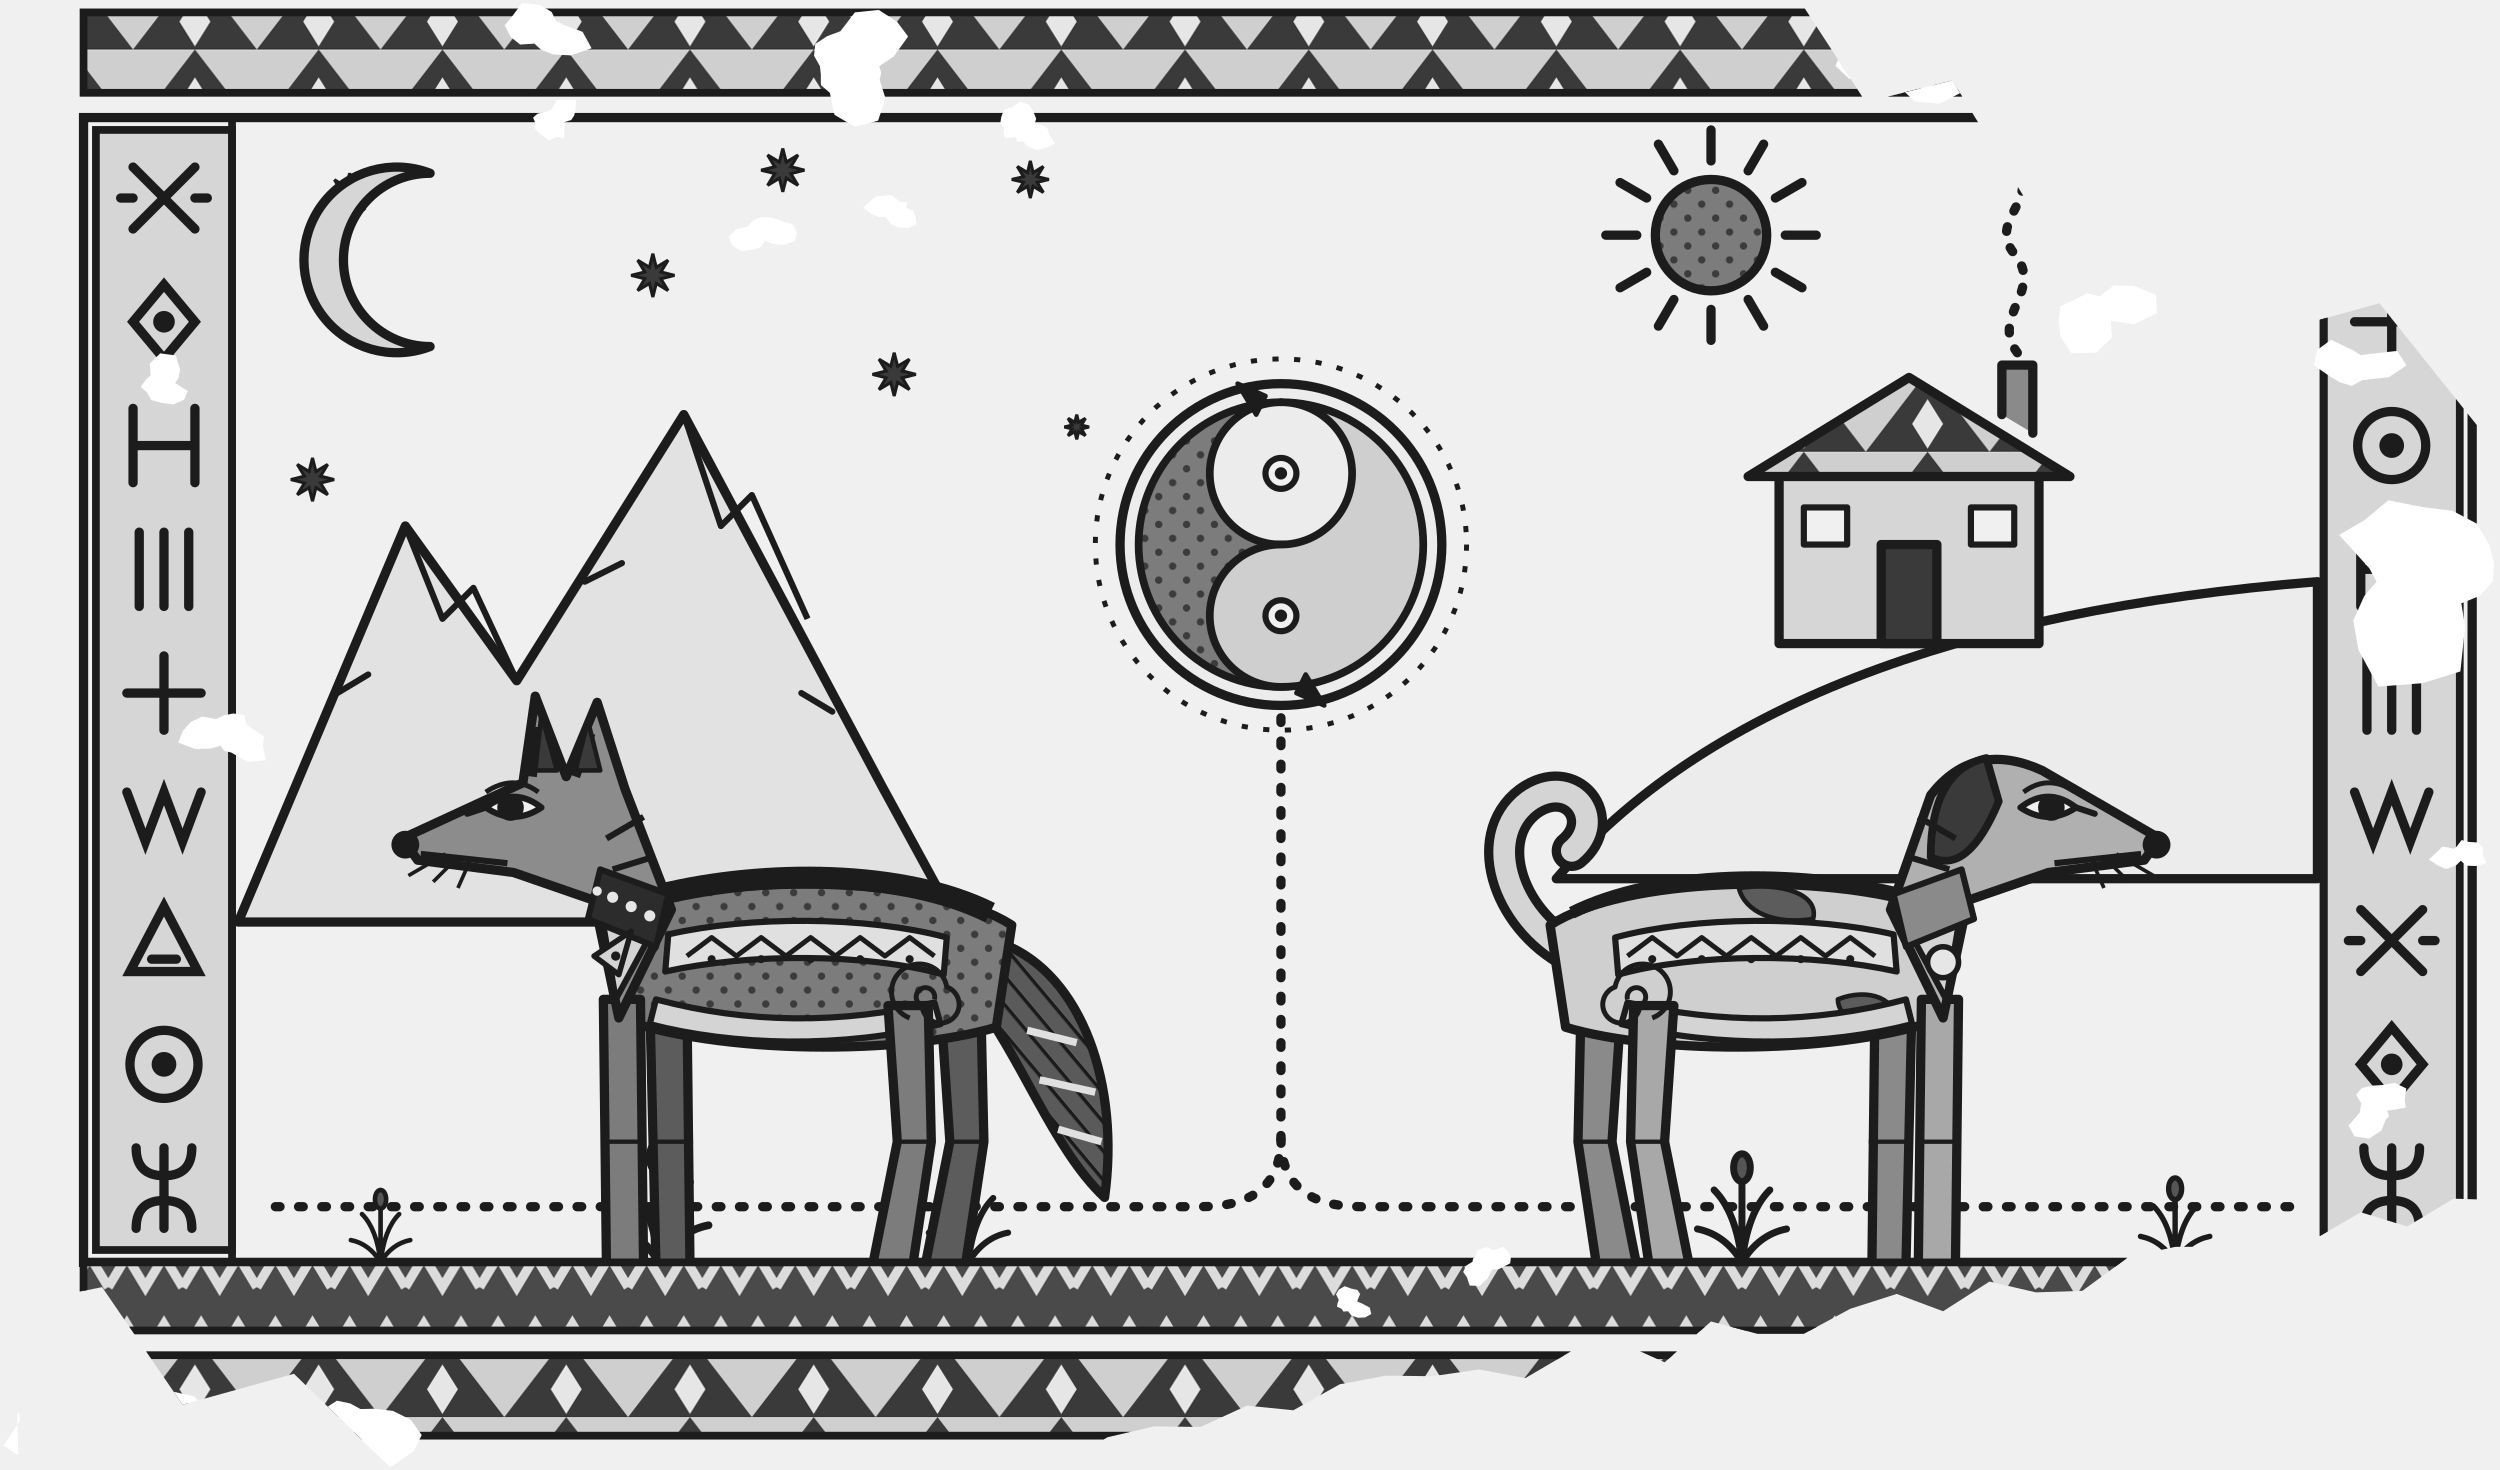
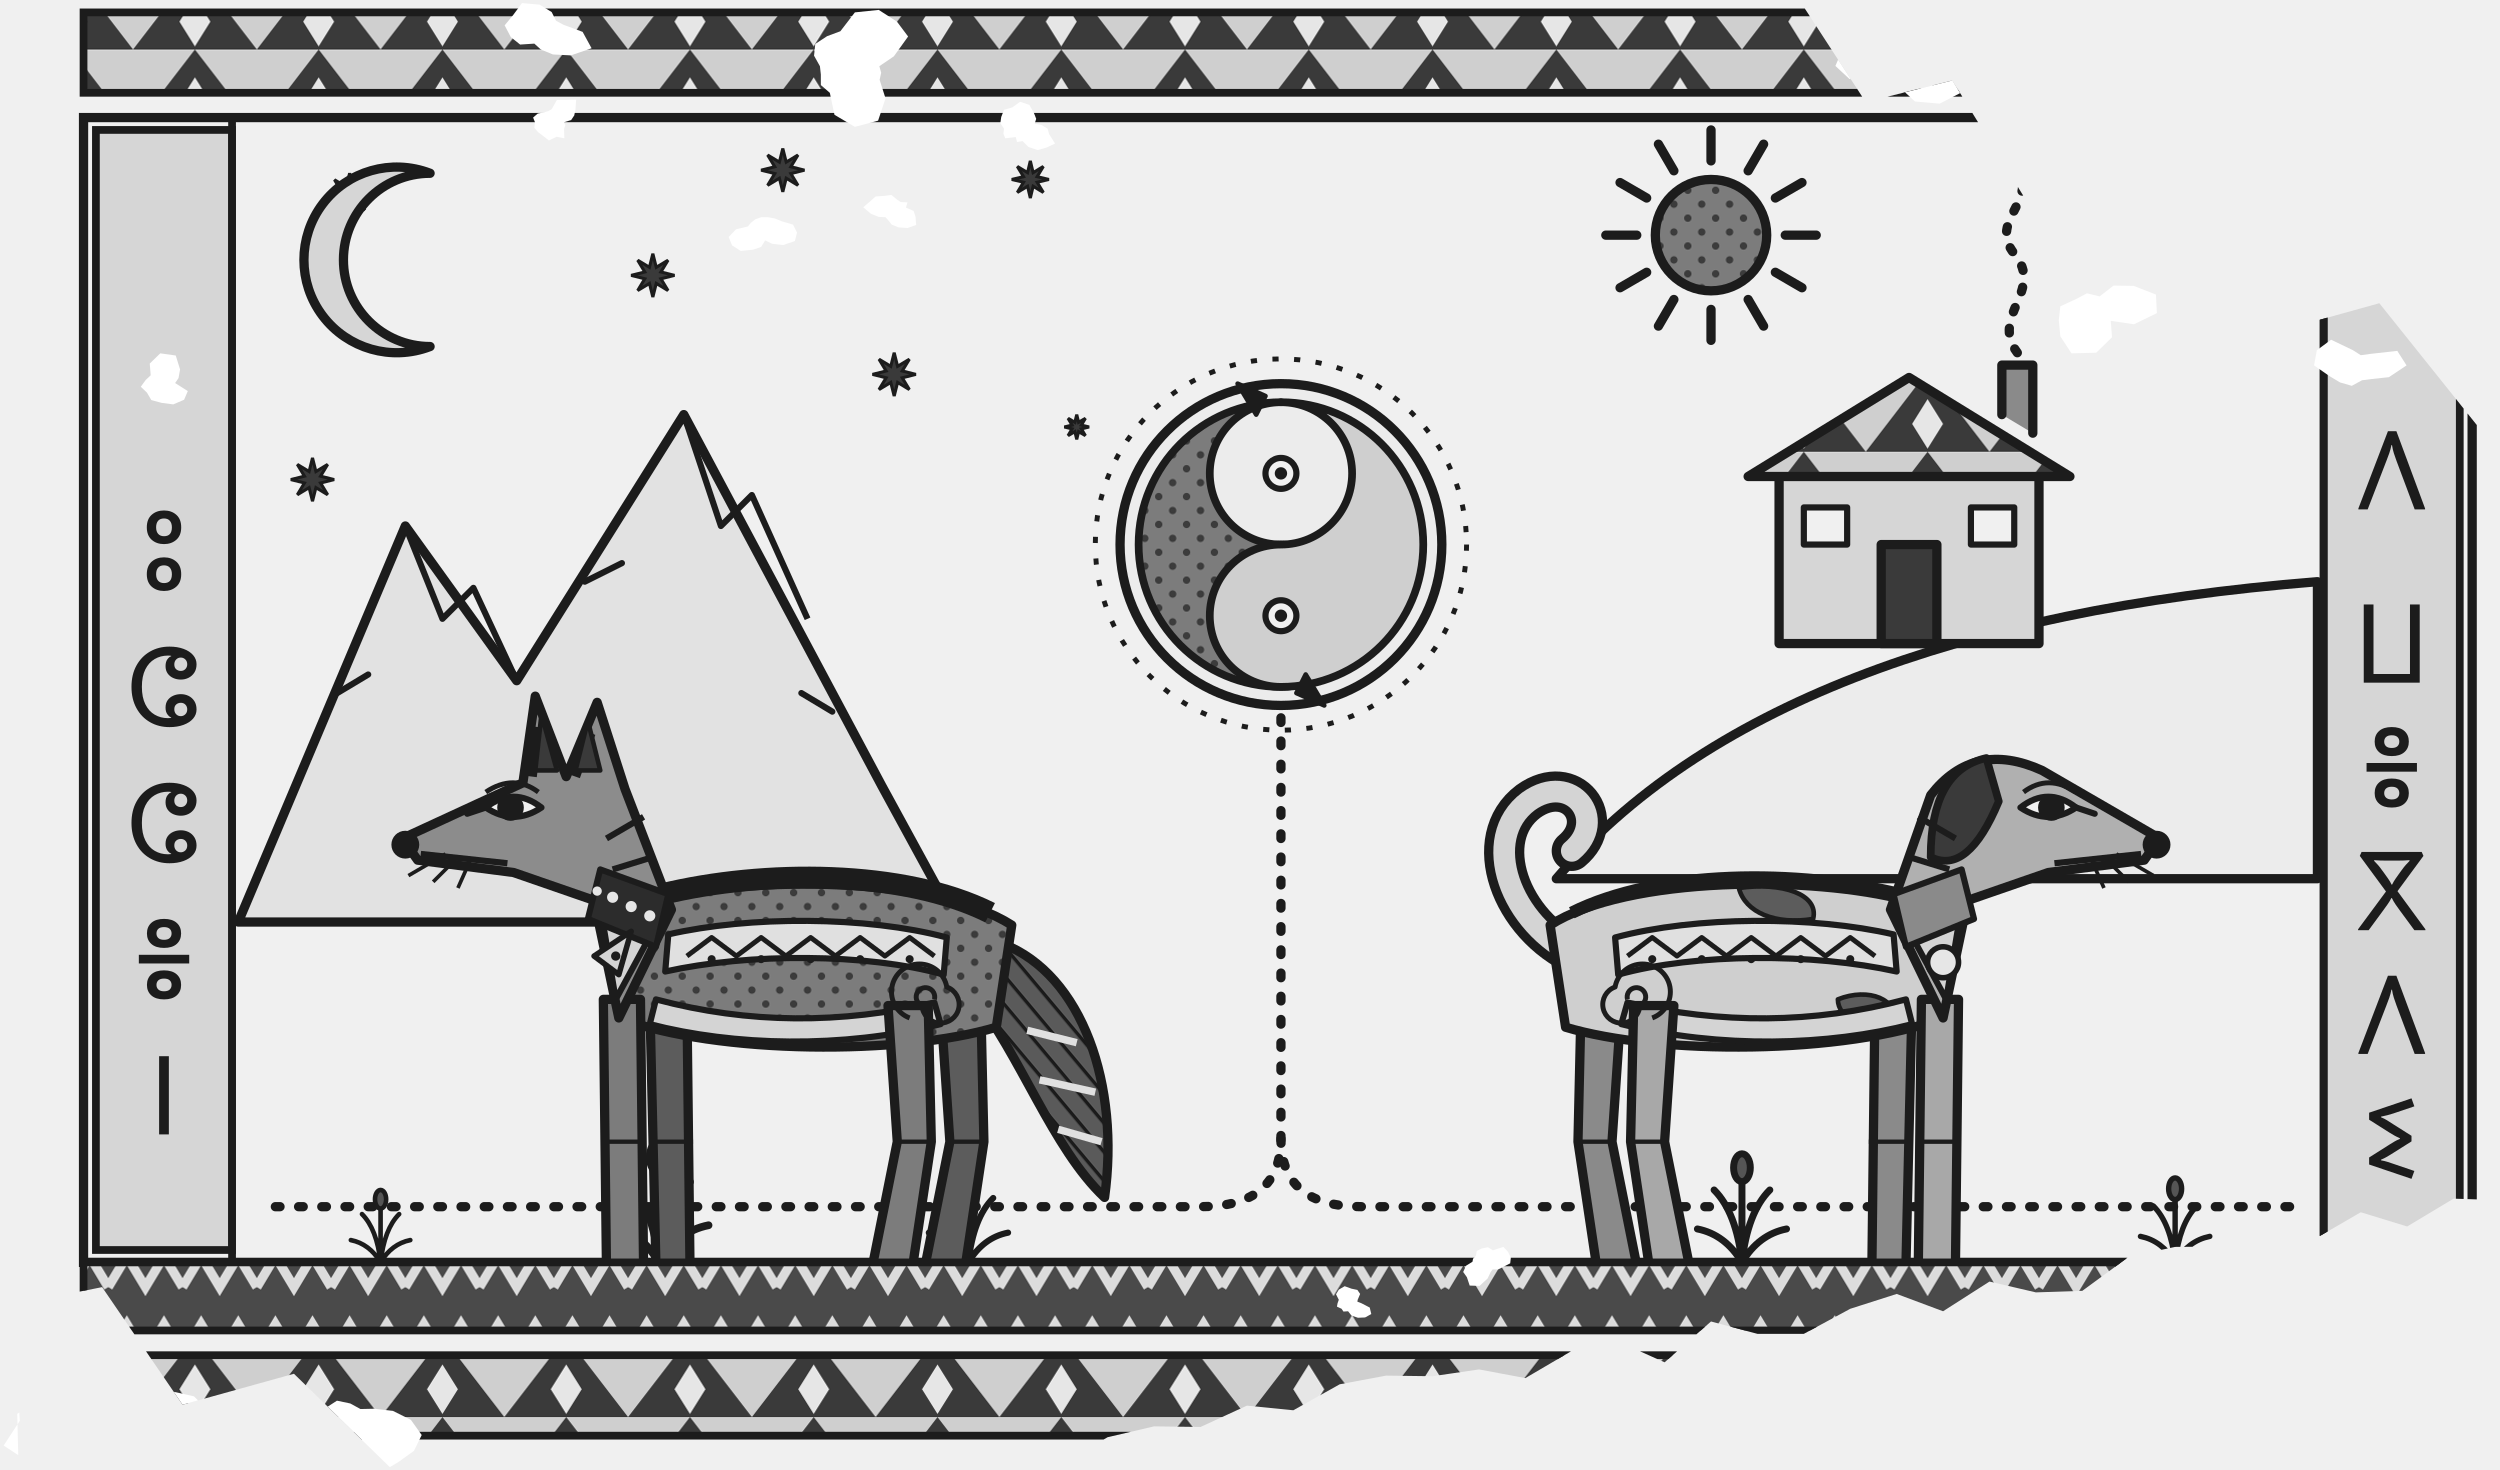
<svg xmlns="http://www.w3.org/2000/svg" viewBox="37 62 808 475" width="808" height="475">
  <defs>
    <pattern id="dots" width="9" height="9" patternUnits="userSpaceOnUse">
      <rect width="9" height="9" fill="#7c7c7c" />
      <circle cx="2" cy="2" r="1.2" fill="#3c3c3c" />
      <circle cx="6.5" cy="6.5" r="1.2" fill="#3c3c3c" />
    </pattern>
    <pattern id="hatch" width="6" height="6" patternUnits="userSpaceOnUse" patternTransform="rotate(40)">
      <rect width="6" height="6" fill="#5a5a5a" />
      <line x1="0" y1="0" x2="0" y2="6" stroke="#1c1c1c" stroke-width="2.2" />
    </pattern>
    <pattern id="hatch2" width="7" height="7" patternUnits="userSpaceOnUse" patternTransform="rotate(-35)">
      <rect width="7" height="7" fill="#b2b2b2" />
      <line x1="0" y1="0" x2="0" y2="7" stroke="#6a6a6a" stroke-width="1.6" />
    </pattern>
    <pattern id="wool" width="10" height="9" patternUnits="userSpaceOnUse">
      <rect width="10" height="9" fill="#e2e2e2" />
      <path d="M0,6 Q2.5,1 5,6 Q7.5,1 10,6" fill="none" stroke="#8a8a8a" stroke-width="1.2" />
    </pattern>
    <pattern id="tri" width="40" height="26" patternUnits="userSpaceOnUse">
      <rect width="40" height="26" fill="#cfcfcf" />
      <polygon points="0,26 20,0 40,26" fill="#3a3a3a" />
      <polygon points="20,9 25,17 20,25 15,17" fill="#e6e6e6" />
    </pattern>
    <pattern id="zigzag" width="24" height="22" patternUnits="userSpaceOnUse">
      <rect width="24" height="22" fill="#4a4a4a" />
      <polyline points="0,16 6,6 12,16 18,6 24,16" fill="none" stroke="#dcdcdc" stroke-width="3" />
    </pattern>
    <pattern id="chev" width="18" height="18" patternUnits="userSpaceOnUse">
      <rect width="18" height="18" fill="#d8d8d8" />
      <path d="M0,4 L9,12 L18,4" fill="none" stroke="#2a2a2a" stroke-width="3" />
    </pattern>
    <clipPath id="frag">
      <polygon points="38.0,39.4 52.0,40.7 66.1,45.1 80.2,39.6 94.2,40.1 108.2,41.0 122.3,36.2 136.3,40.1 150.4,41.6 164.4,43.5 178.5,35.1 192.6,37.6 206.6,35.1 220.7,43.7 234.7,42.3 248.8,34.5 262.8,45.8 276.9,45.6 290.9,41.8 304.9,41.4 319.0,35.9 333.1,34.2 347.1,40.3 361.1,34.7 375.2,36.3 389.2,36.9 403.3,34.4 417.4,39.6 431.4,39.3 445.4,44.1 459.5,40.2 473.6,41.7 487.6,40.0 501.6,41.9 515.7,39.5 529.8,37.3 543.8,46.0 557.9,45.9 571.9,44.1 585.9,42.5 612.0,52.0 640.0,95.0 668.0,88.0 700.0,140.0 742.0,128.0 770.0,170.0 806.0,160.0 842.0,205.0 857.8,210.0 856.8,221.7 857.5,233.3 854.8,245.0 863.2,256.7 858.8,268.3 864.2,280.0 858.6,291.7 865.5,303.3 864.2,315.0 854.0,326.7 856.5,338.3 864.9,350.0 859.6,361.7 865.8,373.3 858.8,385.0 854.9,396.7 861.6,408.3 863.3,420.0 857.2,431.7 855.0,443.3 858.0,455.0 865.6,466.7 863.1,478.3 855.4,490.0 857.0,501.7 855.2,513.3 854.7,525.0 863.6,536.7 856.1,548.3 860.0,448.7 845.0,449.9 830.0,449.4 815.0,458.4 800.0,453.8 785.0,462.5 770.0,458.7 755.0,464.9 740.0,465.0 725.0,468.2 710.0,479.2 695.0,479.7 680.0,476.2 665.0,485.8 650.0,480.2 635.0,485.0 620.0,493.1 605.0,493.1 590.0,489.1 575.0,502.3 560.0,495.6 545.0,498.6 530.0,507.4 515.0,504.6 500.0,506.8 485.0,506.6 470.0,509.4 455.0,517.8 440.0,516.3 425.0,523.2 410.0,523.0 395.0,526.5 380.0,535.1 365.0,532.0 350.0,535.6 335.0,541.6 320.0,536.0 305.0,538.2 290.0,549.8 275.0,551.3 238.0,556.0 205.0,528.0 170.0,543.0 132.0,506.0 96.0,516.0 70.0,478.0 40.0,484.0 35.0,478.0 34.3,464.2 40.9,450.5 43.3,548.8 34.4,535.0 43.4,521.2 42.6,507.5 39.2,493.8 37.1,480.0 33.2,466.2 32.5,452.5 43.6,438.8 34.9,425.0 40.5,411.2 35.1,397.5 41.9,383.8 39.2,370.0 35.5,356.2 34.1,342.5 40.6,328.8 32.8,315.0 34.7,301.2 38.7,287.5 42.2,273.8 39.4,260.0 35.4,246.2 43.0,232.5 34.4,218.8 32.2,205.0 35.2,191.2 37.3,177.5 32.7,163.8 34.1,150.0 36.4,136.2 38.9,122.5 33.6,108.8 36.3,95.0 42.7,81.2 43.8,67.5 39.9,53.8" />
    </clipPath>
  </defs>
  <g clip-path="url(#frag)">
    <g>
      <rect x="64" y="66" width="772" height="26" fill="url(#tri)" stroke="#1c1c1c" stroke-width="2.5" />
      <rect x="64" y="100" width="772" height="370" fill="none" stroke="#1c1c1c" stroke-width="3" />
      <rect x="68" y="104" width="44" height="362" fill="#d6d6d6" stroke="#1c1c1c" stroke-width="2.5" />
-       <g transform="translate(90,126)" fill="none" stroke="#1c1c1c" stroke-width="3" stroke-linecap="round">
-         <path d="M-10,-10 L10,10 M10,-10 L-10,10" />
-         <path d="M-10,0 L-14,0 M10,0 L14,0" />
-       </g>
-       <g transform="translate(90,166)" fill="none" stroke="#1c1c1c" stroke-width="3" stroke-linecap="round">
-         <path d="M0,-12 L10,0 L0,12 L-10,0 Z" />
-         <circle r="2" fill="#1c1c1c" />
-       </g>
-       <g transform="translate(90,206)" fill="none" stroke="#1c1c1c" stroke-width="3" stroke-linecap="round">
-         <path d="M-10,-12 L-10,12 M10,-12 L10,12 M-10,0 L10,0" />
-       </g>
-       <g transform="translate(90,246)" fill="none" stroke="#1c1c1c" stroke-width="3" stroke-linecap="round">
-         <path d="M-8,-12 L-8,12 M0,-12 L0,12 M8,-12 L8,12" />
-       </g>
-       <g transform="translate(90,286)" fill="none" stroke="#1c1c1c" stroke-width="3" stroke-linecap="round">
-         <path d="M0,-12 L0,12 M-12,0 L12,0" />
-       </g>
-       <g transform="translate(90,326)" fill="none" stroke="#1c1c1c" stroke-width="3" stroke-linecap="round">
-         <path d="M-12,-8 L-6,8 L0,-8 L6,8 L12,-8" />
-       </g>
-       <g transform="translate(90,366)" fill="none" stroke="#1c1c1c" stroke-width="3" stroke-linecap="round">
-         <path d="M-11,10 L0,-11 L11,10 Z" />
-         <path d="M-4,6 L4,6" />
-       </g>
-       <g transform="translate(90,406)" fill="none" stroke="#1c1c1c" stroke-width="3" stroke-linecap="round">
-         <circle r="11" />
-         <circle r="2.5" fill="#1c1c1c" />
-       </g>
-       <g transform="translate(90,446)" fill="none" stroke="#1c1c1c" stroke-width="3" stroke-linecap="round">
-         <path d="M0,-13 L0,13 M-9,-13 Q-9,-4 0,-4 Q9,-4 9,-13 M-9,13 Q-9,4 0,4 Q9,4 9,13" />
-       </g>
+       <path transform="translate(81.97,252.65) scale(0.0354,-0.0354)" d="M227 418Q159 418 114.5 457.5Q70 497 70 571Q70 646 114.5 685.5Q159 725 227 725Q295 725 339.5 685.5Q384 646 384 571Q384 497 339.5 457.5Q295 418 227 418ZM227 490Q299 490 299 571Q299 609 280.5 630.5Q262 652 227 652Q191 652 173.0 630.5Q155 609 155 571Q155 532 174.0 511.0Q193 490 227 490ZM227 -10Q159 -10 114.5 29.5Q70 69 70 143Q70 218 114.5 257.5Q159 297 227 297Q295 297 339.5 257.5Q384 218 384 143Q384 69 339.5 29.5Q295 -10 227 -10ZM227 62Q299 62 299 143Q299 181 280.5 202.5Q262 224 227 224Q191 224 173.0 202.5Q155 181 155 143Q155 104 174.0 83.0Q193 62 227 62Z" fill="#1c1c1c" stroke="none" />
+       <path transform="translate(77.37,296.65) scale(0.0354,-0.0354)" d="M60 358Q60 470 105.5 552.5Q151 635 229.5 680.0Q308 725 407 725Q479 725 535.0 704.5Q591 684 622.5 647.5Q654 611 654 564Q654 519 634.0 488.0Q614 457 581.5 440.5Q549 424 511 424Q474 424 442.0 438.0Q410 452 390.5 479.5Q371 507 371 547Q371 588 389.5 611.5Q408 635 422 636V641Q411 643 404.0 643.0Q397 643 391 643Q326 643 272.0 611.5Q218 580 186.5 517.0Q155 454 155 358Q155 262 186.5 198.5Q218 135 272.0 103.5Q326 72 392 72Q397 72 404.0 72.5Q411 73 422 74V79Q408 81 389.5 104.5Q371 128 371 168Q371 209 390.5 236.0Q410 263 442.0 277.0Q474 291 511 291Q549 291 581.5 275.0Q614 259 634.0 227.5Q654 196 654 151Q654 104 622.5 67.5Q591 31 535.0 10.5Q479 -10 407 -10Q308 -10 229.5 35.0Q151 80 105.5 163.0Q60 246 60 358ZM511 503Q536 503 552.5 520.5Q569 538 569 563Q569 591 551.5 608.0Q534 625 510 625Q485 625 468.0 607.5Q451 590 451 562Q451 533 468.5 518.0Q486 503 511 503ZM510 90Q534 90 551.5 107.0Q569 124 569 152Q569 178 552.5 195.0Q536 212 511 212Q486 212 468.5 197.0Q451 182 451 153Q451 125 468.0 107.5Q485 90 510 90Z" fill="#1c1c1c" stroke="none" />
+       <path transform="translate(77.37,340.65) scale(0.0354,-0.0354)" d="M60 358Q60 470 105.5 552.5Q151 635 229.5 680.0Q308 725 407 725Q479 725 535.0 704.5Q591 684 622.5 647.5Q654 611 654 564Q654 519 634.0 488.0Q614 457 581.5 440.5Q549 424 511 424Q474 424 442.0 438.0Q410 452 390.5 479.5Q371 507 371 547Q371 588 389.5 611.5Q408 635 422 636V641Q411 643 404.0 643.0Q397 643 391 643Q326 643 272.0 611.5Q218 580 186.5 517.0Q155 454 155 358Q155 262 186.5 198.5Q218 135 272.0 103.5Q326 72 392 72Q397 72 404.0 72.5Q411 73 422 74V79Q408 81 389.5 104.5Q371 128 371 168Q371 209 390.5 236.0Q410 263 442.0 277.0Q474 291 511 291Q549 291 581.5 275.0Q614 259 634.0 227.5Q654 196 654 151Q654 104 622.5 67.5Q591 31 535.0 10.5Q479 -10 407 -10Q308 -10 229.5 35.0Q151 80 105.5 163.0Q60 246 60 358ZM511 503Q536 503 552.5 520.5Q569 538 569 563Q569 591 551.5 608.0Q534 625 510 625Q485 625 468.0 607.5Q451 590 451 562Q451 533 468.5 518.0Q486 503 511 503ZM510 90Q534 90 551.5 107.0Q569 124 569 152Q569 178 552.5 195.0Q536 212 511 212Q486 212 468.5 197.0Q451 182 451 153Q451 125 468.0 107.5Q485 90 510 90Z" fill="#1c1c1c" stroke="none" />
+       <path transform="translate(80.10,384.65) scale(0.0354,-0.0354)" d="M280 460Q205 460 164.5 496.0Q124 532 124 592Q124 653 164.5 689.0Q205 725 280 725Q355 725 395.5 689.0Q436 653 436 592Q436 532 395.5 496.0Q355 460 280 460ZM280 534Q315 534 332.0 550.0Q349 566 349 592Q349 618 332.0 634.0Q315 650 280 650Q245 650 228.0 634.0Q211 618 211 592Q211 566 228.0 550.0Q245 534 280 534ZM50 318V397H510V318ZM280 -10Q205 -10 164.5 26.0Q124 62 124 122Q124 183 164.5 219.0Q205 255 280 255Q355 255 395.5 219.0Q436 183 436 122Q436 62 395.5 26.0Q355 -10 280 -10ZM280 64Q315 64 332.0 80.0Q349 96 349 122Q349 148 332.0 164.0Q315 180 280 180Q245 180 228.0 164.0Q211 148 211 122Q211 96 228.5 80.0Q246 64 280 64Z" fill="#1c1c1c" stroke="none" />
+       <path transform="translate(84.99,428.63) scale(0.0354,-0.0354)" d="M97 0V714H186V0Z" fill="#1c1c1c" stroke="none" />
      <rect x="788" y="104" width="44" height="362" fill="#d6d6d6" stroke="#1c1c1c" stroke-width="2.5" />
-       <g transform="translate(810,126)" fill="none" stroke="#1c1c1c" stroke-width="3" stroke-linecap="round">
-         <path d="M-11,10 L0,-11 L11,10 Z" />
-         <path d="M-4,6 L4,6" />
-       </g>
-       <g transform="translate(810,166)" fill="none" stroke="#1c1c1c" stroke-width="3" stroke-linecap="round">
-         <path d="M0,-12 L0,12 M-12,0 L12,0" />
-       </g>
-       <g transform="translate(810,206)" fill="none" stroke="#1c1c1c" stroke-width="3" stroke-linecap="round">
-         <circle r="11" />
-         <circle r="2.5" fill="#1c1c1c" />
-       </g>
-       <g transform="translate(810,246)" fill="none" stroke="#1c1c1c" stroke-width="3" stroke-linecap="round">
-         <path d="M-10,-12 L-10,12 M10,-12 L10,12 M-10,0 L10,0" />
-       </g>
-       <g transform="translate(810,286)" fill="none" stroke="#1c1c1c" stroke-width="3" stroke-linecap="round">
-         <path d="M-8,-12 L-8,12 M0,-12 L0,12 M8,-12 L8,12" />
-       </g>
-       <g transform="translate(810,326)" fill="none" stroke="#1c1c1c" stroke-width="3" stroke-linecap="round">
-         <path d="M-12,-8 L-6,8 L0,-8 L6,8 L12,-8" />
-       </g>
-       <g transform="translate(810,366)" fill="none" stroke="#1c1c1c" stroke-width="3" stroke-linecap="round">
-         <path d="M-10,-10 L10,10 M10,-10 L-10,10" />
-         <path d="M-10,0 L-14,0 M10,0 L14,0" />
-       </g>
-       <g transform="translate(810,406)" fill="none" stroke="#1c1c1c" stroke-width="3" stroke-linecap="round">
-         <path d="M0,-12 L10,0 L0,12 L-10,0 Z" />
-         <circle r="2" fill="#1c1c1c" />
-       </g>
-       <g transform="translate(810,446)" fill="none" stroke="#1c1c1c" stroke-width="3" stroke-linecap="round">
-         <path d="M0,-13 L0,13 M-9,-13 Q-9,-4 0,-4 Q9,-4 9,-13 M-9,13 Q-9,4 0,4 Q9,4 9,13" />
-       </g>
+       <path transform="translate(797.81,226.63) scale(0.0354,-0.0354)" d="M40 0V8L310 714H387L649 8V0H554L388 443Q375 478 364.0 512.5Q353 547 347 587H342Q334 547 322.0 512.5Q310 478 296 443L125 0Z" fill="#1c1c1c" stroke="none" />
+       <path transform="translate(797.53,282.63) scale(0.0354,-0.0354)" d="M97 0V714H186V79H519V714H608V0Z" fill="#1c1c1c" stroke="none" />
+       <path transform="translate(800.10,322.65) scale(0.0354,-0.0354)" d="M280 460Q205 460 164.5 496.0Q124 532 124 592Q124 653 164.5 689.0Q205 725 280 725Q355 725 395.5 689.0Q436 653 436 592Q436 532 395.5 496.0Q355 460 280 460ZM280 534Q315 534 332.0 550.0Q349 566 349 592Q349 618 332.0 634.0Q315 650 280 650Q245 650 228.0 634.0Q211 618 211 592Q211 566 228.0 550.0Q245 534 280 534ZM50 318V397H510V318ZM280 -10Q205 -10 164.5 26.0Q124 62 124 122Q124 183 164.5 219.0Q205 255 280 255Q355 255 395.5 219.0Q436 183 436 122Q436 62 395.5 26.0Q355 -10 280 -10ZM280 64Q315 64 332.0 80.0Q349 96 349 122Q349 148 332.0 164.0Q315 180 280 180Q245 180 228.0 164.0Q211 148 211 122Q211 96 228.5 80.0Q246 64 280 64Z" fill="#1c1c1c" stroke="none" />
+       <path transform="translate(798.06,362.63) scale(0.0354,-0.0354)" d="M30 0V8L285 353L46 678L62 714H611L627 678L390 356L645 8V0H544L413 178Q395 202 373.0 234.0Q351 266 339 293H334Q321 266 299.0 235.0Q277 204 258 178L127 0ZM336 416H341Q354 444 373.5 471.5Q393 499 410 523L426 545Q449 577 465.5 595.5Q482 614 501 633L499 639Q472 637 444.0 636.0Q416 635 387 635H290Q262 635 232.0 636.0Q202 637 178 639L176 633Q195 614 211.5 595.5Q228 577 250 546L267 523Q284 499 304.0 471.0Q324 443 336 416Z" fill="#1c1c1c" stroke="none" />
+       <path transform="translate(797.81,402.63) scale(0.0354,-0.0354)" d="M40 0V8L310 714H387L649 8V0H554L388 443Q375 478 364.0 512.5Q353 547 347 587H342Q334 547 322.0 512.5Q310 478 296 443L125 0Z" fill="#1c1c1c" stroke="none" />
+       <path transform="translate(800.75,442.65) scale(0.0354,-0.0354)" d="M442 -10 55 121V185L246 306Q267 319 287.0 331.0Q307 343 336 355V361Q308 373 288.5 384.0Q269 395 246 409L55 530V594L442 725L468 652L276 587Q250 578 221.5 571.0Q193 564 164 558V552Q193 541 220.5 523.5Q248 506 276 488L442 383V332L276 227Q248 209 220.5 193.0Q193 177 164 165V159Q198 153 223.0 145.0Q248 137 274 128L468 62Z" fill="#1c1c1c" stroke="none" />
      <line x1="112" y1="100" x2="112" y2="470" stroke="#1c1c1c" stroke-width="2.5" />
      <line x1="788" y1="100" x2="788" y2="470" stroke="#1c1c1c" stroke-width="2.5" />
      <polygon points="150.0,118.0 151.1,122.4 154.9,120.1 152.6,123.9 157.0,125.0 152.6,126.1 154.9,129.9 151.1,127.6 150.0,132.0 148.9,127.6 145.1,129.9 147.4,126.1 143.0,125.0 147.4,123.9 145.1,120.1 148.9,122.4" fill="#3a3a3a" stroke="#1c1c1c" stroke-width="1" />
      <polygon points="370.0,114.0 370.9,117.8 374.2,115.8 372.2,119.1 376.0,120.0 372.2,120.9 374.2,124.2 370.9,122.2 370.0,126.0 369.1,122.2 365.8,124.2 367.8,120.9 364.0,120.0 367.8,119.1 365.8,115.8 369.1,117.8" fill="#3a3a3a" stroke="#1c1c1c" stroke-width="1" />
      <polygon points="255.0,225.0 255.8,228.2 258.5,226.5 256.8,229.2 260.0,230.0 256.8,230.8 258.5,233.5 255.8,231.8 255.0,235.0 254.2,231.8 251.5,233.5 253.2,230.8 250.0,230.0 253.2,229.2 251.5,226.5 254.2,228.2" fill="#3a3a3a" stroke="#1c1c1c" stroke-width="1" />
      <polygon points="385.0,196.0 385.6,198.5 387.8,197.2 386.5,199.4 389.0,200.0 386.5,200.6 387.8,202.8 385.6,201.5 385.0,204.0 384.4,201.5 382.2,202.8 383.5,200.6 381.0,200.0 383.5,199.4 382.2,197.2 384.4,198.5" fill="#3a3a3a" stroke="#1c1c1c" stroke-width="1" />
      <polygon points="178.0,256.0 178.6,258.5 180.8,257.2 179.5,259.4 182.0,260.0 179.5,260.6 180.8,262.8 178.6,261.5 178.0,264.0 177.4,261.5 175.2,262.8 176.5,260.6 174.0,260.0 176.5,259.4 175.2,257.2 177.4,258.5" fill="#3a3a3a" stroke="#1c1c1c" stroke-width="1" />
      <polygon transform="translate(98,26)" points="150.0,118.0 151.1,122.4 154.9,120.1 152.6,123.9 157.0,125.0 152.6,126.1 154.9,129.9 151.1,127.6 150.0,132.0 148.9,127.6 145.1,129.9 147.4,126.1 143.0,125.0 147.4,123.9 145.1,120.1 148.9,122.4" fill="#3a3a3a" stroke="#1c1c1c" stroke-width="1" />
      <polygon transform="translate(176,58)" points="150.0,118.0 151.1,122.4 154.9,120.1 152.6,123.9 157.0,125.0 152.6,126.1 154.9,129.9 151.1,127.6 150.0,132.0 148.9,127.6 145.1,129.9 147.4,126.1 143.0,125.0 147.4,123.9 145.1,120.1 148.9,122.4" fill="#3a3a3a" stroke="#1c1c1c" stroke-width="1" />
      <polygon transform="translate(-12,92)" points="150.0,118.0 151.1,122.4 154.9,120.1 152.6,123.9 157.0,125.0 152.6,126.1 154.9,129.9 151.1,127.6 150.0,132.0 148.9,127.6 145.1,129.9 147.4,126.1 143.0,125.0 147.4,123.9 145.1,120.1 148.9,122.4" fill="#3a3a3a" stroke="#1c1c1c" stroke-width="1" />
      <polygon transform="translate(140,-8)" points="150.0,118.0 151.1,122.4 154.9,120.1 152.6,123.9 157.0,125.0 152.6,126.1 154.9,129.9 151.1,127.6 150.0,132.0 148.9,127.6 145.1,129.9 147.4,126.1 143.0,125.0 147.4,123.9 145.1,120.1 148.9,122.4" fill="#3a3a3a" stroke="#1c1c1c" stroke-width="1" />
      <g stroke="#1c1c1c" stroke-width="3" stroke-linejoin="round">
        <path d="M114,360 L168,232 L204,282 L258,196 L322,316 L346,360 Z" fill="#e2e2e2" />
        <path d="M168,232 L180,262 L190,252 L204,282 M258,196 L270,232 L280,222 L298,262" fill="none" stroke-width="2" />
        <path d="M146,286 L156,280 M226,250 L238,244 M296,286 L306,292" fill="none" stroke-width="2" stroke-linecap="round" />
        <path d="M176,118 a30,30 0 1,0 0,56 a24,24 0 1,1 0,-56 Z" fill="#d6d6d6" />
      </g>
      <g stroke="#1c1c1c" stroke-width="3" stroke-linejoin="round" stroke-linecap="round">
        <path d="M540,346 Q610,264 786,250 L786,346 Z" fill="#ececec" />
        <rect x="612" y="214" width="84" height="56" fill="#d6d6d6" />
        <path d="M602,216 L654,184 L706,216 Z" fill="url(#tri)" />
        <rect x="645" y="238" width="18" height="32" fill="#3a3a3a" />
        <rect x="620" y="226" width="14" height="12" fill="#f0f0f0" stroke-width="2" />
        <rect x="674" y="226" width="14" height="12" fill="#f0f0f0" stroke-width="2" />
        <path d="M684,196 L684,180 L694,180 L694,202" fill="#8a8a8a" />
        <path d="M689,176 C680,164 698,156 688,144 C680,134 694,128 690,118" fill="none" stroke-width="3" stroke-dasharray="1.5 5.5" />
        <circle cx="590" cy="138" r="18" fill="url(#dots)" />
        <path d="M614.0,138.0 L624.0,138.0" />
        <path d="M610.8,150.0 L619.4,155.0" />
        <path d="M602.0,158.8 L607.0,167.4" />
        <path d="M590.0,162.0 L590.0,172.0" />
        <path d="M578.0,158.8 L573.0,167.4" />
        <path d="M569.2,150.0 L560.6,155.0" />
        <path d="M566.0,138.0 L556.0,138.0" />
        <path d="M569.2,126.0 L560.6,121.0" />
        <path d="M578.0,117.2 L573.0,108.6" />
        <path d="M590.0,114.0 L590.0,104.0" />
        <path d="M602.0,117.2 L607.0,108.6" />
        <path d="M610.8,126.0 L619.4,121.0" />
      </g>
      <g transform="translate(250,470) scale(1)" fill="none" stroke="#1c1c1c" stroke-width="2.5" stroke-linecap="round">
        <path d="M0,0 Q-2,-18 -10,-26 M0,0 Q0,-20 0,-32 M0,0 Q2,-18 10,-26 M0,0 Q-6,-10 -16,-12 M0,0 Q6,-10 16,-12" />
        <ellipse cx="0" cy="-34" rx="3" ry="5" fill="#555" />
      </g>
      <g transform="translate(350,470) scale(0.8)" fill="none" stroke="#1c1c1c" stroke-width="2.5" stroke-linecap="round">
        <path d="M0,0 Q-2,-18 -10,-26 M0,0 Q0,-20 0,-32 M0,0 Q2,-18 10,-26 M0,0 Q-6,-10 -16,-12 M0,0 Q6,-10 16,-12" />
        <ellipse cx="0" cy="-34" rx="3" ry="5" fill="#555" />
      </g>
      <g transform="translate(600,470) scale(0.9)" fill="none" stroke="#1c1c1c" stroke-width="2.5" stroke-linecap="round">
        <path d="M0,0 Q-2,-18 -10,-26 M0,0 Q0,-20 0,-32 M0,0 Q2,-18 10,-26 M0,0 Q-6,-10 -16,-12 M0,0 Q6,-10 16,-12" />
        <ellipse cx="0" cy="-34" rx="3" ry="5" fill="#555" />
      </g>
      <g transform="translate(740,470) scale(0.7)" fill="none" stroke="#1c1c1c" stroke-width="2.5" stroke-linecap="round">
        <path d="M0,0 Q-2,-18 -10,-26 M0,0 Q0,-20 0,-32 M0,0 Q2,-18 10,-26 M0,0 Q-6,-10 -16,-12 M0,0 Q6,-10 16,-12" />
        <ellipse cx="0" cy="-34" rx="3" ry="5" fill="#555" />
      </g>
      <g transform="translate(160,470) scale(0.6)" fill="none" stroke="#1c1c1c" stroke-width="2.5" stroke-linecap="round">
        <path d="M0,0 Q-2,-18 -10,-26 M0,0 Q0,-20 0,-32 M0,0 Q2,-18 10,-26 M0,0 Q-6,-10 -16,-12 M0,0 Q6,-10 16,-12" />
        <ellipse cx="0" cy="-34" rx="3" ry="5" fill="#555" />
      </g>
      <g fill="none" stroke="#1c1c1c" stroke-width="3" stroke-linecap="round" stroke-dasharray="1.5 6">
        <path d="M451,294 L451,430 Q451,452 425,452 L122,452" />
        <path d="M451,430 Q451,452 477,452 L778,452" />
      </g>
      <g stroke="#1c1c1c" stroke-linejoin="round">
        <circle cx="451" cy="238" r="60" fill="none" stroke-width="1.6" stroke-dasharray="2 5" />
        <circle cx="451" cy="238" r="52" fill="#ececec" stroke-width="3" />
        <path d="M451,192 A46,46 0 0,0 451,284 A23.0,23.0 0 0,0 451,238 A23.0,23.0 0 0,1 451,192 Z" fill="url(#dots)" stroke-width="2.5" />
        <path d="M451,192 A46,46 0 0,1 451,284 A23.0,23.0 0 0,1 451,238 A23.0,23.0 0 0,0 451,192 Z" fill="#cfcfcf" stroke-width="2.5" />
        <circle cx="451" cy="215.0" r="5" fill="#f0f0f0" stroke-width="2" />
        <circle cx="451" cy="215.0" r="2" fill="#1c1c1c" stroke="none" />
        <circle cx="451" cy="261.0" r="5" fill="#f0f0f0" stroke-width="2" />
        <circle cx="451" cy="261.0" r="2" fill="#1c1c1c" stroke="none" />
        <path d="M443,196 l-6,-10 l9,4 Z M459,280 l6,10 l-9,-4 Z" fill="#1c1c1c" stroke-width="1.5" />
      </g>
      <g transform="translate(399,281) scale(-1.0,1.0)" stroke="#1c1c1c" stroke-width="3" stroke-linejoin="round">
        <path d="M38,86 C12,96 0,132 5,168 C22,152 32,122 48,102 Z" fill="url(#hatch)" />
        <path d="M45,106 L58,106 L55,150 L63,190 L50,190 L44,150 Z" fill="#5c5c5c" />
        <path d="M140,104 L152,104 L150,190 L139,190 Z" fill="#5c5c5c" />
        <path d="M35,80 C60,64 120,64 150,72 L162,110 C130,122 70,122 40,113 Z" fill="url(#dots)" />
        <path d="M58,112 C90,120 125,119 152,112 L150,104 C120,112 90,112 60,105 Z" fill="#d4d4d4" stroke-width="2" />
        <path d="M62,106 L75,106 L72,150 L80,190 L67,190 L61,150 Z" fill="#7c7c7c" />
        <path d="M155,104 L167,104 L166,190 L154,190 Z" fill="#7c7c7c" />
        <path d="M42,76 C70,62 115,62 148,70" fill="none" stroke="#1c1c1c" stroke-width="7" />
        <path d="M145,75 L160,36 L169,8 L179,32 L189,6 L193,34 L232,52 L227,59 L196,63 L170,72 L162,110 Z" fill="#8c8c8c" />
        <path d="M150,80 L168,74 L163,104 Z" fill="#d4d4d4" stroke-width="2" />
        <path d="M171,18 L176,32 M188,16 L190,32" stroke-width="3" />
        <path d="M198,60 L226,57" stroke-width="2" />
        <circle cx="231" cy="54" r="3" fill="#1c1c1c" />
        <g transform="translate(196,42)">
          <path d="M-9,0 Q0,-7 9,0 Q0,6 -9,0 Z" fill="#f0f0f0" stroke="#1c1c1c" stroke-width="2" />
          <circle cx="1" cy="0" r="2.8" fill="#1c1c1c" />
          <path d="M9,0 L15,2" stroke="#1c1c1c" stroke-width="2" stroke-linecap="round" />
          <path d="M-8,-5 Q0,-11 9,-5" fill="none" stroke="#1c1c1c" stroke-width="1.6" />
        </g>
        <path d="M154,45 L166,52 M151,58 L164,62" stroke-width="2" />
        <path d="M172,14 L176,30 L168,30 Z M187,12 L189,30 L182,30 Z" fill="#3a3a3a" stroke-width="1.5" />
        <path d="M214,58 L222,66 M218,57 L230,64 M210,59 L214,68" stroke-width="1.2" />
        <path d="M56,84 C82,77 120,77 146,83 L147,95 C120,89 82,89 57,96 Z" fill="#e0e0e0" stroke-width="2" />
        <path d="M60,90 L68,84 L76,90 L84,84 L92,90 L100,84 L108,90 L116,84 L124,90 L132,84 L140,90" fill="none" stroke-width="1.6" />
        <g fill="#1c1c1c" stroke="none">
          <circle cx="68" cy="91" r="1.3" />
          <circle cx="84" cy="91" r="1.3" />
          <circle cx="100" cy="91" r="1.3" />
          <circle cx="116" cy="91" r="1.3" />
          <circle cx="132" cy="91" r="1.3" />
        </g>
        <path d="M60,104 m0,0 a3,3 0 1,1 4,2 a6,6 0 1,1 -8,-6 a9,9 0 1,1 12,10" fill="none" stroke-width="1.6" />
        <path d="M14,118 L30,114 M8,134 L26,130 M6,150 L20,146" stroke="#e0e0e0" stroke-width="2.4" />
        <path d="M146,70 L168,62 L172,78 L150,87 Z" fill="#2c2c2c" stroke-width="2" />
        <g fill="#e6e6e6" stroke="none">
          <circle cx="152" cy="77" r="1.8" />
          <circle cx="158" cy="74" r="1.8" />
          <circle cx="164" cy="71" r="1.8" />
          <circle cx="169" cy="69" r="1.5" />
        </g>
        <path d="M158,82 L162,96 L170,90 Z" fill="#d4d4d4" stroke-width="1.8" />
        <circle cx="163" cy="90" r="1.5" fill="#1c1c1c" stroke="none" />
        <path d="M138,150 L151,150 M154,150 L166,150 M45,150 L56,150 M62,150 L73,150" stroke-width="1.4" />
        <path d="M139,190 l-3,4 M144,190 l-1,4 M154,190 l-3,4 M160,190 l-1,4 M50,190 l-3,4 M67,190 l-3,4" stroke-width="1.5" />
      </g>
      <g transform="translate(503,281) scale(1.0)" stroke="#1c1c1c" stroke-width="3" stroke-linejoin="round">
        <path d="M44,90 C22,80 12,52 28,40 C42,30 54,46 42,56" fill="none" stroke-width="13" stroke-linecap="round" />
        <path d="M44,90 C22,80 12,52 28,40 C42,30 54,46 42,56" fill="none" stroke="#d4d4d4" stroke-width="7" stroke-linecap="round" />
        <path d="M45,106 L58,106 L55,150 L63,190 L50,190 L44,150 Z" fill="#8a8a8a" />
        <path d="M140,104 L152,104 L150,190 L139,190 Z" fill="#8a8a8a" />
        <path d="M35,80 C60,64 120,64 150,72 L162,110 C130,122 70,122 40,113 Z" fill="#cfcfcf" />
        <path d="M96,68 C110,66 122,70 120,78 C108,80 98,76 96,68 Z M128,104 C138,100 148,104 146,112 C136,114 128,110 128,104 Z" fill="#5c5c5c" stroke-width="1.5" />
        <path d="M58,112 C90,120 125,119 152,112 L150,104 C120,112 90,112 60,105 Z" fill="#d4d4d4" stroke-width="2" />
        <path d="M62,106 L75,106 L72,150 L80,190 L67,190 L61,150 Z" fill="#a8a8a8" />
        <path d="M155,104 L167,104 L166,190 L154,190 Z" fill="#a8a8a8" />
        <path d="M42,76 C70,62 115,62 148,70" fill="none" stroke="#1c1c1c" stroke-width="4" />
        <path d="M145,75 L158,38 Q172,20 194,30 L232,52 L227,59 L196,63 L170,72 L162,110 Z" fill="#b0b0b0" />
        <path d="M150,80 L168,74 L163,104 Z" fill="#d4d4d4" stroke-width="2" />
        <path d="M176,26 Q158,30 158,58 Q170,64 180,40 Z" fill="#3a3a3a" stroke-width="2.5" />
        <path d="M198,60 L226,57" stroke-width="2" />
        <circle cx="231" cy="54" r="3" fill="#1c1c1c" />
        <g transform="translate(196,42)">
          <path d="M-9,0 Q0,-7 9,0 Q0,6 -9,0 Z" fill="#f0f0f0" stroke="#1c1c1c" stroke-width="2" />
          <circle cx="1" cy="0" r="2.8" fill="#1c1c1c" />
          <path d="M9,0 L15,2" stroke="#1c1c1c" stroke-width="2" stroke-linecap="round" />
          <path d="M-8,-5 Q0,-11 9,-5" fill="none" stroke="#1c1c1c" stroke-width="1.6" />
        </g>
        <path d="M154,45 L166,52 M151,58 L164,62" stroke-width="2" />
        <path d="M214,58 L222,66 M218,57 L230,64 M210,59 L214,68" stroke-width="1.2" />
        <path d="M56,84 C82,77 120,77 146,83 L147,95 C120,89 82,89 57,96 Z" fill="#e0e0e0" stroke-width="2" />
        <path d="M60,90 L68,84 L76,90 L84,84 L92,90 L100,84 L108,90 L116,84 L124,90 L132,84 L140,90" fill="none" stroke-width="1.6" />
        <g fill="#1c1c1c" stroke="none">
          <circle cx="68" cy="91" r="1.3" />
          <circle cx="84" cy="91" r="1.3" />
          <circle cx="100" cy="91" r="1.3" />
          <circle cx="116" cy="91" r="1.3" />
          <circle cx="132" cy="91" r="1.3" />
        </g>
        <path d="M60,104 m0,0 a3,3 0 1,1 4,2 a6,6 0 1,1 -8,-6 a9,9 0 1,1 12,10" fill="none" stroke-width="1.6" />
        <path d="M146,70 L168,62 L172,78 L150,87 Z" fill="#8a8a8a" stroke-width="2" />
        <circle cx="162" cy="92" r="5" fill="#e6e6e6" stroke-width="1.8" />
        <path d="M138,150 L151,150 M154,150 L166,150 M45,150 L56,150 M62,150 L73,150" stroke-width="1.4" />
        <path d="M139,190 l-3,4 M144,190 l-1,4 M154,190 l-3,4 M160,190 l-1,4 M50,190 l-3,4 M67,190 l-3,4" stroke-width="1.5" />
      </g>
      <rect x="64" y="470" width="772" height="22" fill="url(#zigzag)" stroke="#1c1c1c" stroke-width="2.5" />
      <rect x="64" y="500" width="772" height="26" fill="url(#tri)" stroke="#1c1c1c" stroke-width="2.5" />
    </g>
    <g fill="#ffffff">
-       <path d="M825.0,258.4 L826.7,259.7 L827.0,261.5 L826.1,263.3 L823.7,263.5 L821.5,263.1 L820.0,261.9 L819.6,260.3 L818.1,260.5 L816.4,260.1 L815.7,259.0 L815.7,257.8 L816.6,256.7 L816.7,255.2 L817.9,254.1 L819.6,253.3 L821.6,252.6 L823.0,254.7 L824.1,255.5 L822.7,257.5 L823.6,257.8 Z" />
      <path d="M173.3,525.8 L170.8,530.9 L165.8,534.5 L161.1,537.3 L153.5,534.2 L149.7,531.4 L146.6,534.4 L142.5,534.6 L133.5,536.9 L129.2,533.2 L126.0,528.5 L126.8,523.2 L131.5,519.2 L136.7,516.9 L142.5,516.9 L145.9,514.7 L150.2,515.6 L153.5,517.4 L158.0,517.3 L164.0,518.0 L169.8,520.9 Z" />
      <path d="M375.6,103.6 L376.1,105.4 L378.0,108.4 L375.2,109.7 L372.4,110.5 L369.4,109.5 L367.5,107.6 L365.7,107.9 L365.3,106.3 L361.9,106.7 L361.3,105.2 L361.5,103.6 L360.3,101.8 L360.6,99.8 L361.5,97.5 L364.2,96.7 L366.7,94.9 L369.7,95.9 L371.2,98.6 L371.9,100.4 L371.4,102.0 L373.6,102.4 Z" />
      <path d="M525.1,470.3 L522.6,471.6 L521.1,472.3 L519.4,472.3 L518.8,473.1 L517.8,475.2 L515.2,477.6 L512.0,477.5 L511.1,474.8 L509.9,473.1 L510.8,471.1 L512.9,469.8 L513.1,468.8 L514.0,467.9 L514.3,466.3 L515.9,465.5 L517.9,465.1 L519.5,466.1 L522.9,465.0 L524.4,466.6 L525.3,468.5 Z" />
      <path d="M682.9,63.9 L682.7,66.2 L680.2,67.4 L678.3,68.9 L675.6,66.9 L674.2,66.6 L672.5,66.3 L669.0,66.0 L665.6,63.9 L667.2,61.2 L671.4,60.6 L674.2,61.3 L675.6,61.0 L677.5,60.5 L680.4,60.3 L683.2,61.5 Z" />
      <path d="M673.7,516.8 L673.2,518.9 L673.4,521.9 L671.2,524.6 L667.3,526.2 L662.8,525.8 L657.0,526.1 L656.0,521.6 L659.4,517.8 L660.6,516.0 L660.4,514.1 L659.5,510.0 L662.1,506.0 L667.8,503.4 L672.0,507.8 L673.1,511.9 L673.5,514.6 Z" />
      <path d="M843.2,63.9 L842.5,66.7 L841.2,69.9 L838.1,73.1 L832.5,77.1 L824.2,77.3 L823.9,69.7 L827.6,65.0 L825.6,62.5 L824.2,58.3 L824.3,50.7 L832.3,49.6 L839.3,52.1 L840.8,58.3 L844.8,60.3 Z" />
      <path d="M668.1,77.5 L665.2,78.9 L664.5,80.1 L661.7,79.5 L660.9,80.2 L659.8,81.9 L657.4,83.2 L654.4,83.3 L651.7,82.1 L652.1,79.5 L654.5,77.5 L655.2,76.4 L656.8,75.8 L657.5,75.0 L658.1,73.5 L659.8,73.2 L661.7,73.0 L664.4,72.7 L665.9,74.1 L668.6,75.3 Z" />
      <path d="M668.7,80.6 L676.2,87.2 L670.5,92.1 L663.9,95.5 L655.9,94.8 L650.2,89.5 L647.9,86.5 L641.4,88.8 L634.7,87.5 L630.2,83.3 L632.4,78.2 L632.8,72.9 L638.7,70.1 L644.7,69.1 L650.0,69.3 L655.0,69.0 L656.7,74.1 L659.3,75.7 L663.9,77.3 Z" />
      <path d="M93.6,185.8 L97.7,188.4 L96.5,191.2 L93.0,192.7 L89.2,192.2 L85.9,191.3 L84.5,188.9 L82.5,187.0 L84.1,184.8 L85.7,183.3 L85.4,179.5 L88.8,176.2 L93.8,176.9 L95.2,181.4 L94.7,184.2 Z" />
      <path d="M294.6,137.2 L293.9,139.9 L290.1,141.2 L286.6,140.8 L284.3,139.7 L283.0,141.8 L280.4,142.7 L276.4,143.1 L273.6,141.3 L272.5,138.6 L274.9,136.1 L278.7,135.2 L279.7,134.0 L281.1,132.9 L283.0,132.2 L285.2,132.2 L287.4,132.6 L289.6,133.5 L293.3,134.6 Z" />
      <path d="M477.0,483.2 L479.7,484.6 L480.2,486.7 L478.2,487.8 L475.9,487.9 L473.8,487.2 L472.7,485.8 L471.2,485.9 L470.6,485.0 L469.1,484.3 L469.3,483.2 L469.7,482.1 L468.8,480.3 L469.7,478.8 L471.6,477.7 L473.8,478.5 L475.7,478.9 L476.6,480.2 L475.8,482.1 L475.7,482.7 Z" />
      <path d="M792.2,140.9 L789.3,142.8 L786.6,143.3 L785.7,145.3 L783.2,145.3 L780.9,144.8 L778.9,143.6 L775.9,142.2 L775.8,139.6 L778.3,137.8 L781.7,138.1 L783.5,138.5 L785.3,137.4 L789.7,135.9 L792.4,138.0 Z" />
      <path d="M225.3,72.3 L228.2,77.6 L221.5,79.9 L215.7,79.6 L211.8,78.0 L209.7,76.1 L205.1,76.4 L202.1,74.0 L200.1,70.2 L202.9,66.8 L205.7,63.0 L211.4,63.5 L215.3,65.9 L216.7,68.7 L219.1,70.0 Z" />
      <path d="M221.6,100.8 L219.3,101.5 L219.7,102.5 L219.3,103.7 L219.4,106.7 L216.9,106.2 L214.4,107.4 L212.5,105.9 L210.9,104.7 L209.7,103.3 L209.9,101.5 L209.3,100.0 L210.8,98.7 L212.9,98.3 L214.2,97.9 L215.3,97.3 L217.0,94.3 L219.7,94.3 L223.2,94.2 L223.0,97.3 L222.6,99.3 Z" />
      <path d="M734.1,163.2 L726.7,166.8 L719.2,165.7 L719.6,171.0 L714.5,176.0 L706.5,176.2 L702.9,170.7 L702.4,165.5 L702.9,161.0 L708.1,158.6 L711.5,156.8 L715.6,157.8 L720.1,154.3 L726.6,154.4 L733.8,157.2 Z" />
      <path d="M332.3,130.2 L332.9,132.1 L333.1,134.7 L330.3,135.7 L327.4,135.5 L325.2,134.6 L324.0,133.1 L323.2,132.2 L321.0,132.1 L318.5,131.1 L316.0,129.0 L318.2,127.1 L320.0,125.5 L322.9,125.3 L325.1,125.0 L326.9,126.5 L328.1,127.3 L330.3,127.4 L329.8,129.1 Z" />
      <path d="M321.2,83.4 L321.8,85.5 L321.3,87.8 L323.2,93.8 L320.8,101.0 L313.3,103.0 L306.7,99.1 L305.2,92.0 L302.3,89.5 L302.3,86.1 L302.0,83.4 L300.1,80.0 L300.5,76.2 L304.3,73.7 L308.6,72.1 L313.3,66.0 L321.0,65.2 L326.9,69.0 L330.5,73.8 L325.9,80.2 Z" />
-       <path d="M839.4,338.3 L840.7,340.9 L837.2,341.9 L834.3,341.8 L832.3,340.2 L830.8,341.7 L827.5,342.9 L824.9,341.7 L822.0,339.8 L824.7,337.3 L826.4,335.6 L830.1,336.3 L831.0,335.6 L832.6,333.5 L834.8,334.1 L837.8,334.3 L839.6,336.1 Z" />
      <path d="M788.4,54.3 L786.5,57.0 L780.2,56.4 L780.3,58.9 L779.4,65.6 L774.1,66.3 L766.9,67.5 L766.0,61.3 L763.4,58.0 L765.5,54.3 L764.9,50.9 L768.1,48.6 L772.6,48.5 L774.6,44.5 L778.7,46.0 L783.9,44.9 L792.1,44.4 L795.2,49.1 Z" />
      <path d="M814.8,180.1 L809.1,183.9 L803.5,184.5 L800.4,184.9 L797.1,186.7 L793.3,185.6 L789.8,183.5 L784.9,180.1 L785.8,175.2 L790.4,171.8 L797.5,175.2 L800.0,176.8 L802.9,176.4 L811.8,175.4 Z" />
-       <path d="M122.3,300.0 L122.0,303.2 L122.9,307.7 L117.0,308.2 L111.7,305.2 L109.5,304.7 L108.3,303.0 L105.3,303.9 L100.1,304.1 L94.6,302.0 L96.1,298.2 L98.7,295.3 L102.4,293.6 L106.8,294.4 L109.3,293.2 L112.4,292.6 L115.9,293.1 L116.6,296.0 L118.8,297.7 Z" />
-       <path d="M814.5,420.0 L808.5,421.0 L809.2,422.7 L808.0,424.0 L806.7,427.4 L802.7,430.0 L798.0,429.3 L796.0,425.8 L799.7,421.5 L799.9,420.0 L800.2,418.7 L798.5,415.8 L800.3,413.7 L803.4,412.9 L806.7,412.7 L811.0,412.0 L814.7,413.8 L814.2,417.4 Z" />
-       <path d="M842.7,250.0 L838.4,254.6 L832.5,257.0 L833.7,264.5 L832.2,279.0 L820.0,282.8 L805.7,283.9 L799.2,272.0 L797.6,262.5 L801.1,254.7 L805.1,250.0 L802.8,245.7 L793.0,234.9 L801.2,230.1 L808.9,223.7 L820.0,225.9 L829.7,227.1 L837.6,231.3 L841.5,238.0 L843.1,244.2 Z" />
      <path d="M106.4,520.0 L101.4,527.1 L92.7,531.2 L83.3,531.8 L76.2,530.4 L72.1,531.4 L68.6,527.4 L61.0,535.2 L52.8,535.2 L43.8,532.9 L35.9,527.7 L40.8,520.0 L48.9,515.2 L51.0,510.6 L55.6,507.3 L61.1,505.0 L67.4,506.1 L73.2,502.6 L78.9,505.1 L85.2,506.5 L88.6,510.8 L99.7,513.3 Z" />
    </g>
  </g>
</svg>
